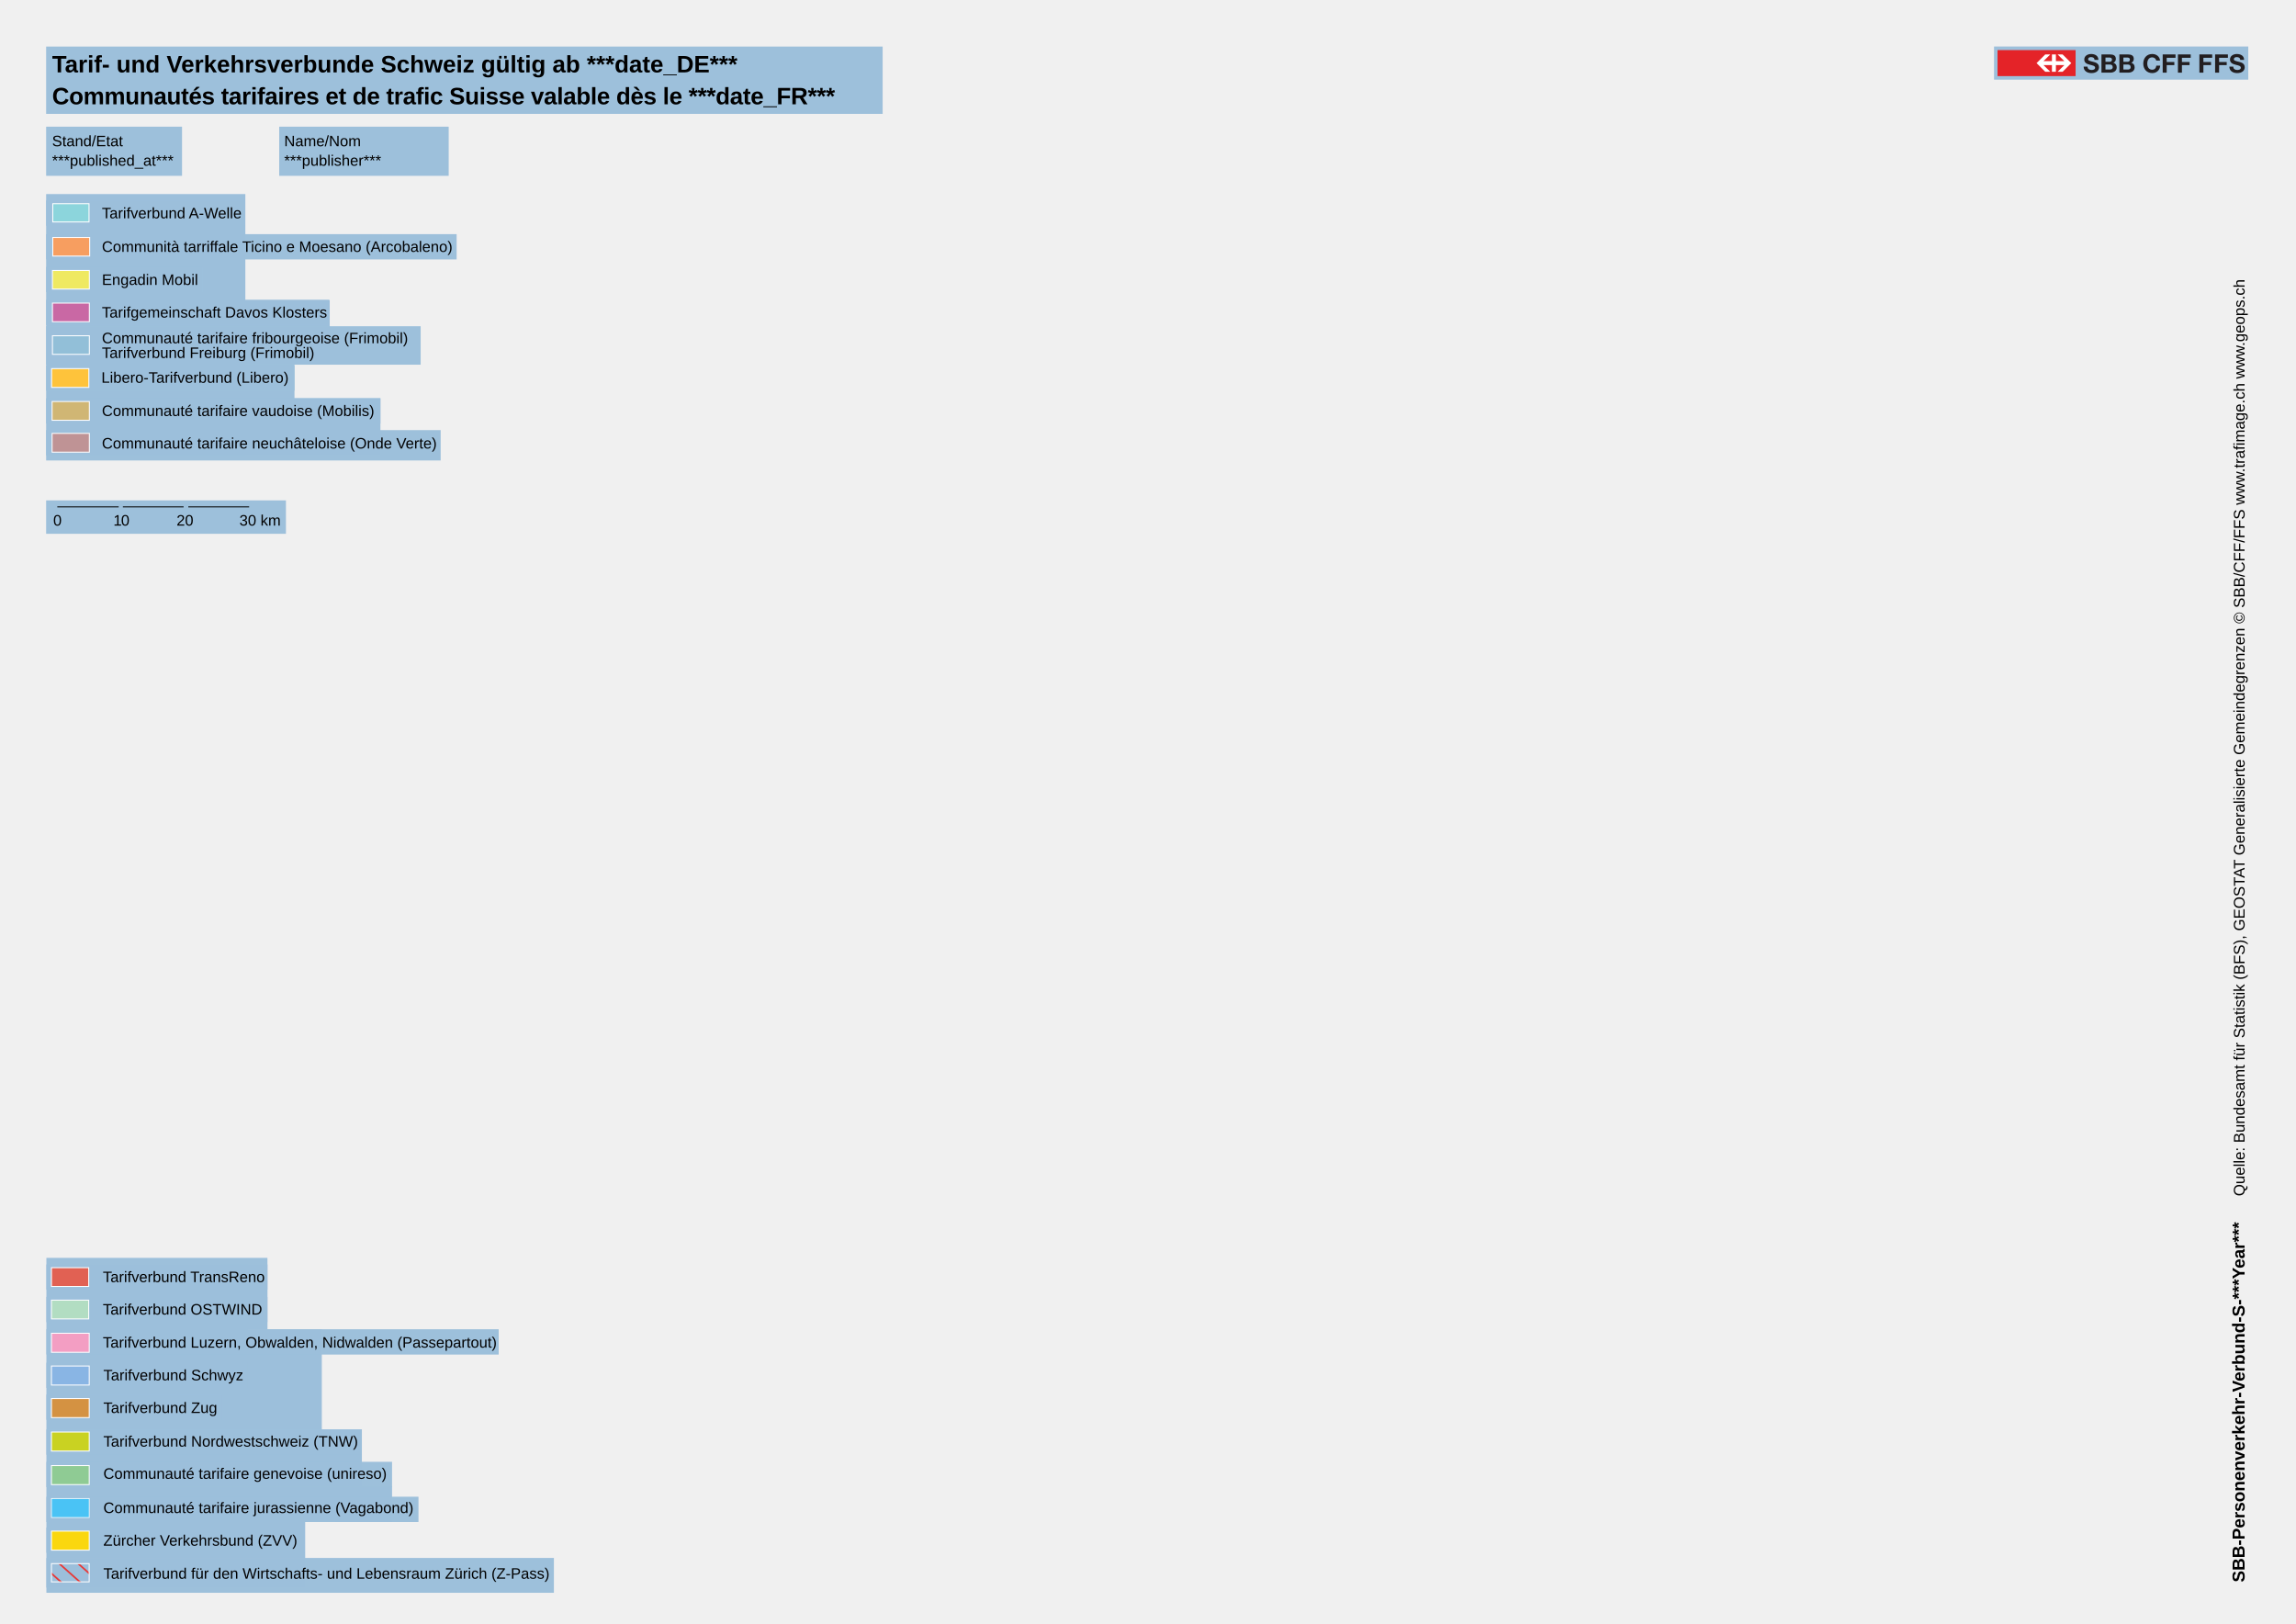
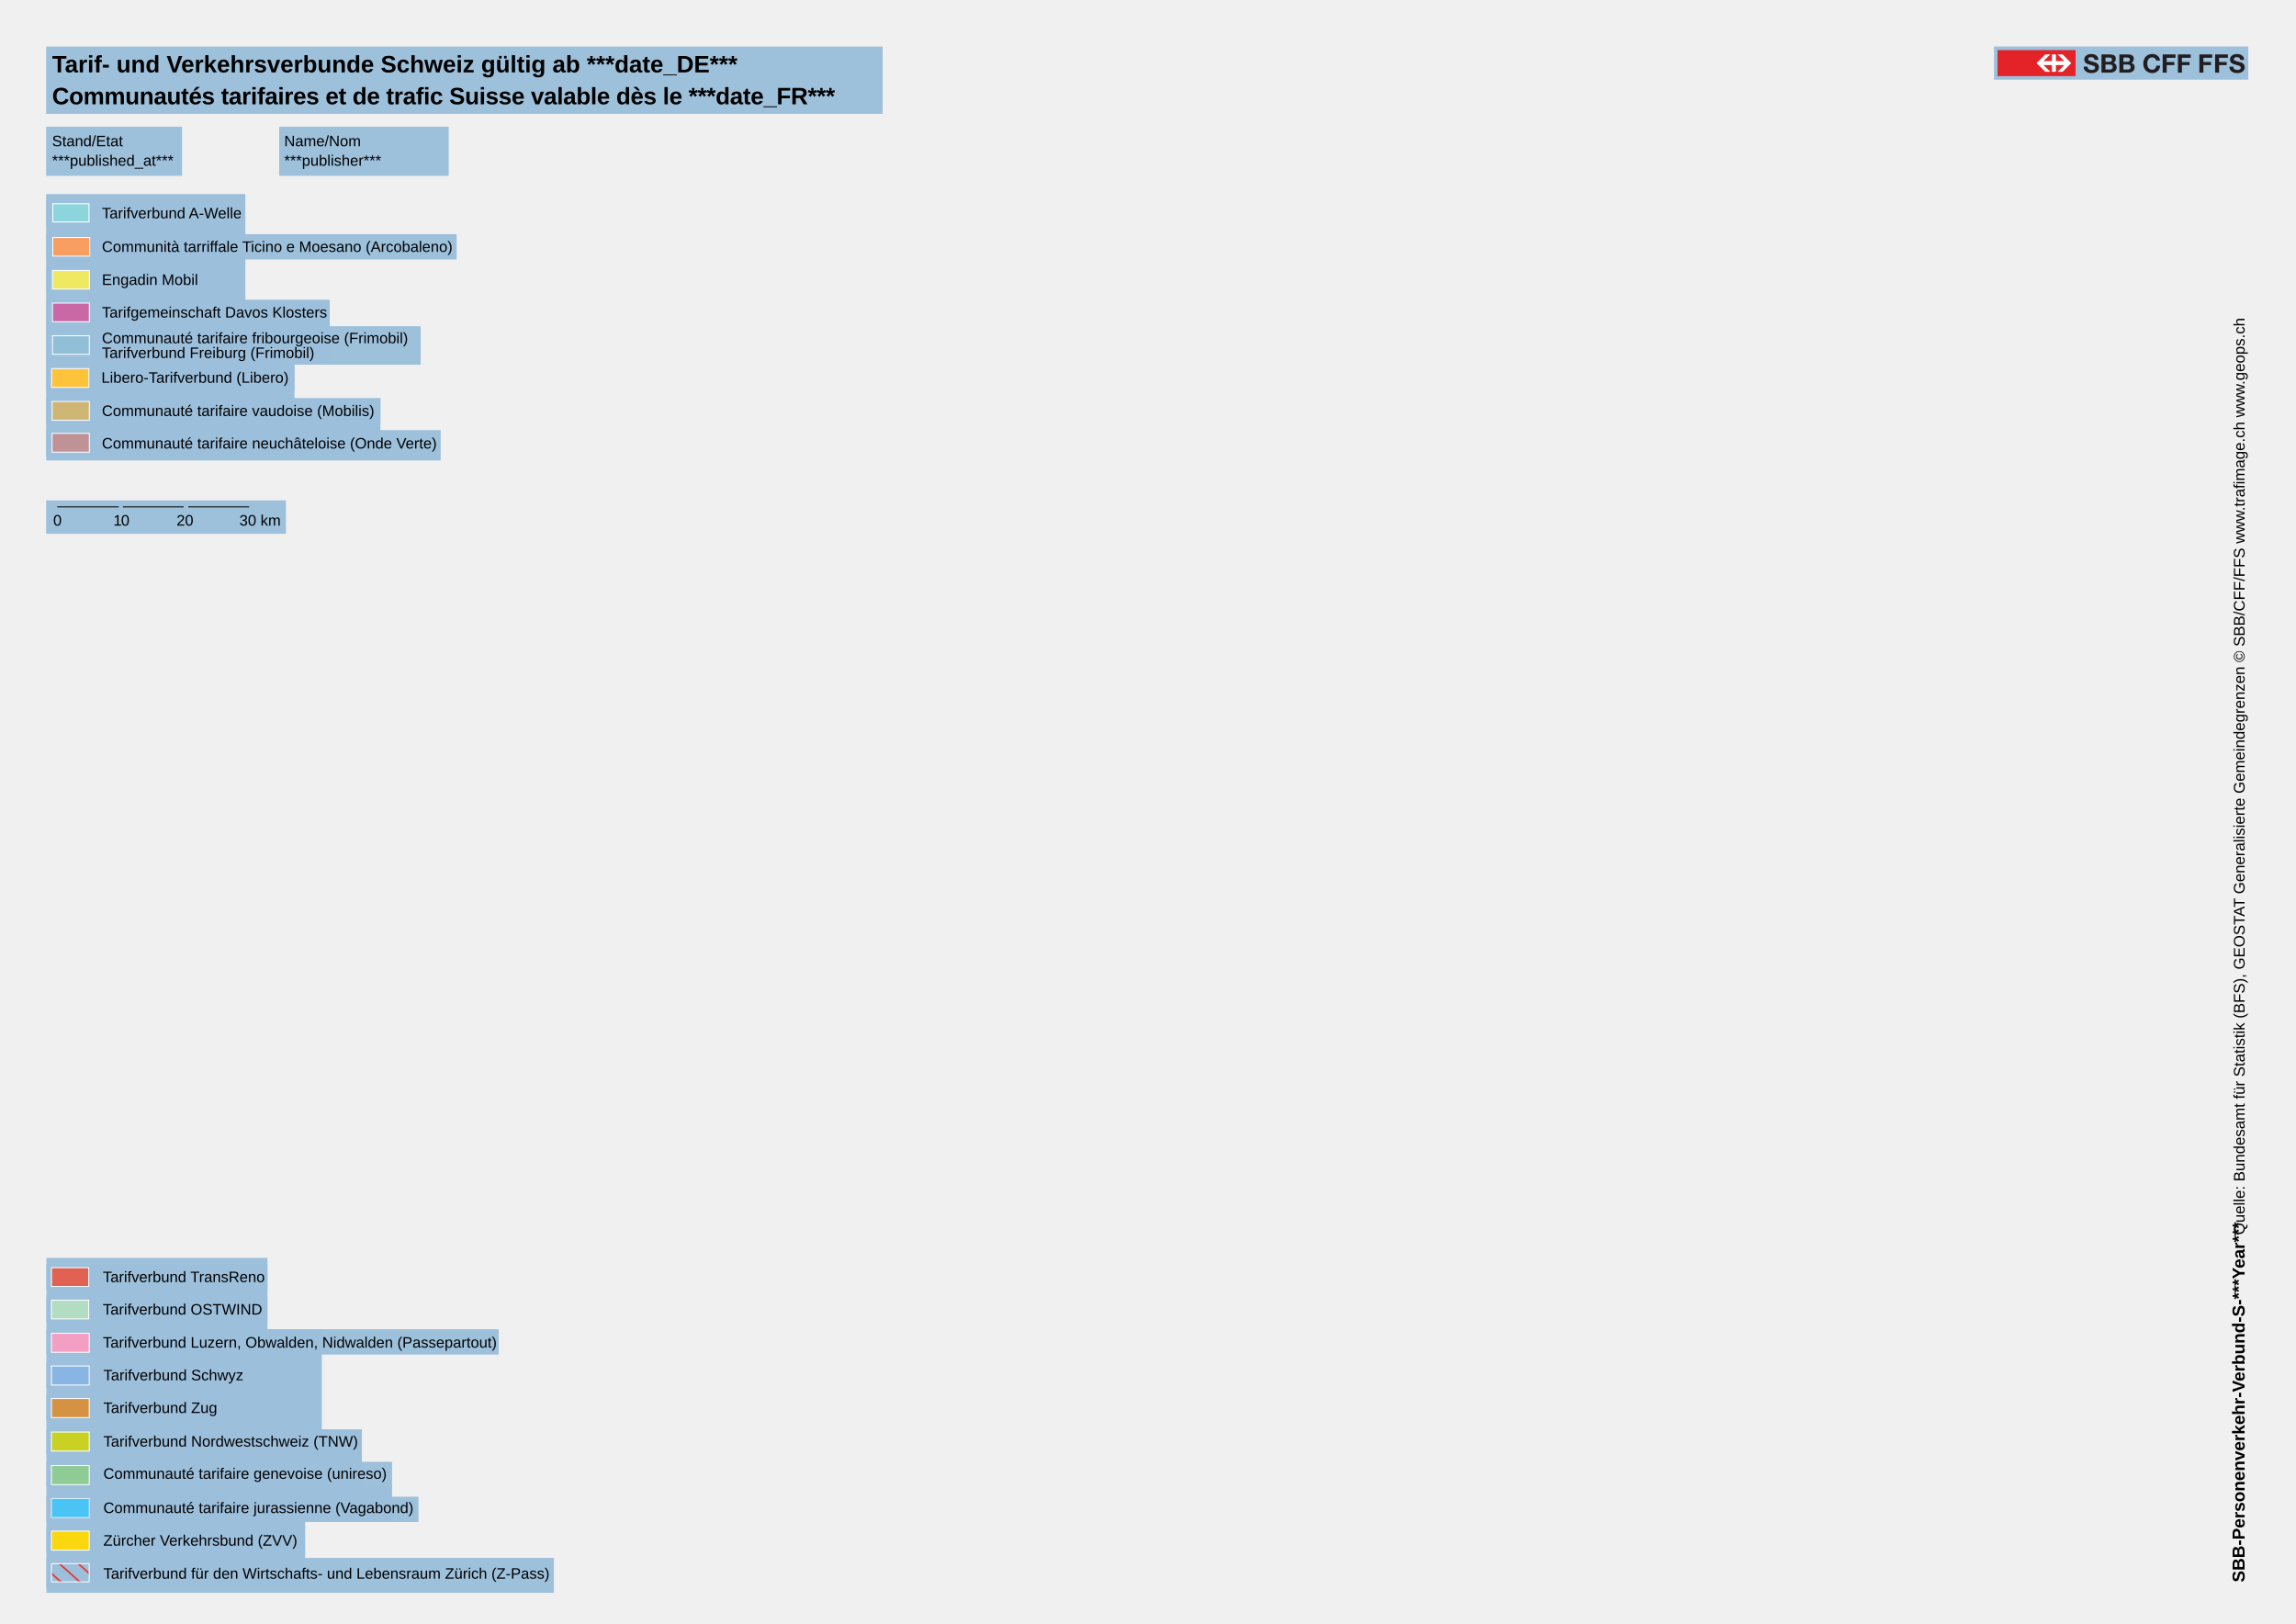
<svg xmlns="http://www.w3.org/2000/svg" xmlns:xlink="http://www.w3.org/1999/xlink" width="629.814mm" height="445.323mm" viewBox="0 0 629.814 445.323" version="1.1" id="svg8">
  <defs id="defs2">
    <clipPath id="clip-path">
      <rect id="rect2286" style="fill: none;" height="51.438" width="488.578" y="99.001" x="3948.481" />
    </clipPath>
    <clipPath id="clip-path-2">
      <rect id="rect2289" style="fill: none;" height="36.066" width="74.539" y="3090.76" x="101.708" />
    </clipPath>
    <filter style="color-interpolation-filters: sRGB;" id="a">
      <feFlood flood-opacity="1" flood-color="#9CBFDB" result="result1" id="feFlood1298" />
      <feImage result="result2" id="feImage1300" />
      <feBlend mode="multiply" in2="result1" result="result4" id="feBlend1302" />
      <feMerge result="result3" id="feMerge1308">
        <feMergeNode in="result1" id="feMergeNode1304" />
        <feMergeNode in="SourceGraphic" id="feMergeNode1306" />
      </feMerge>
    </filter>
    <filter style="color-interpolation-filters: sRGB;" id="b">
      <feFlood flood-opacity="1" flood-color="#9CBFDB" result="result1" id="feFlood1311" />
      <feImage result="result2" id="feImage1313" />
      <feBlend mode="multiply" in2="result1" result="result4" id="feBlend1315" />
      <feMerge result="result3" id="feMerge1321">
        <feMergeNode in="result1" id="feMergeNode1317" />
        <feMergeNode in="SourceGraphic" id="feMergeNode1319" />
      </feMerge>
    </filter>
    <filter style="color-interpolation-filters: sRGB;" id="c">
      <feFlood flood-opacity="1" flood-color="#9CBFDB" result="result1" id="feFlood1324" />
      <feImage result="result2" id="feImage1326" />
      <feBlend mode="multiply" in2="result1" result="result4" id="feBlend1328" />
      <feMerge result="result3" id="feMerge1334">
        <feMergeNode in="result1" id="feMergeNode1330" />
        <feMergeNode in="SourceGraphic" id="feMergeNode1332" />
      </feMerge>
    </filter>
    <clipPath id="clip-path-77">
      <path class="cls-1" d="m 3910.071,19.321 h 708.661 v 74.608 h -708.661 z" id="path1545" />
    </clipPath>
    <clipPath id="clip-path-2-6">
      <path class="cls-1" d="m 12.701,3161.651 h 57.046 v 28.745 H 12.701 Z" id="path1548" />
    </clipPath>
    <style id="style1551">.cls-1,
  .cls-25 { fill: none; }
  .cls-2 { fill: #9cbfdb; }

  .cls-23,
  .cls-26,
  .cls-3,
  .cls-36,
  .cls-5 { isolation: isolate; }
  .cls-5 { font-size: 42.06px; }
  .cls-23 { font-size: 26.56px; }
  .cls-25 { stroke: #1d1d1b; stroke-miterlimit: 10; }

  .cls-26,
  .cls-36 { font-size: 22px; }

  .cls-33,
  .cls-34 { fill: #221e20; }
  .cls-34 { fill-rule: evenodd; }
  .cls-36 { letter-spacing: -0.14em; }
  .cls-56 { letter-spacing: -0.01em; }
  .cls-71 { fill: #7a92b4; }
</style>
    <filter id="filter2830" style="color-interpolation-filters: sRGB;">
      <feFlood id="feFlood2818" flood-opacity="1" flood-color="rgb(200,55,55)" result="result1" />
      <feImage id="feImage2820" result="result2" xlink:href="" />
      <feMerge id="feMerge2828" result="fbSourceGraphic">
        <feMergeNode id="feMergeNode2824" in="result1" />
        <feMergeNode id="feMergeNode2826" in="SourceGraphic" />
      </feMerge>
      <feBlend id="feBlend2822" mode="multiply" in2="result1" result="result4" />
      <feColorMatrix result="fbSourceGraphicAlpha" in="fbSourceGraphic" values="0 0 0 -1 0 0 0 0 -1 0 0 0 0 -1 0 0 0 0 1 0" id="feColorMatrix1690" />
      <feFlood id="feFlood1692" result="result1" flood-color="rgb(200,55,55)" flood-opacity="1" in="fbSourceGraphic" />
      <feImage id="feImage1694" xlink:href="" result="result2" />
      <feBlend in2="result1" id="feBlend1696" result="result4" mode="multiply" />
      <feMerge id="feMerge1698" result="result3">
        <feMergeNode id="feMergeNode1700" in="result1" />
        <feMergeNode id="feMergeNode1702" in="fbSourceGraphic" />
      </feMerge>
    </filter>
    <clipPath id="clip-path-7">
      <path class="cls-1" d="m 3910.071,19.321 h 708.661 v 74.608 h -708.661 z" id="path1545-6" style="fill: none;" />
    </clipPath>
    <clipPath id="clip-path-2-7">
      <path class="cls-1" d="m 12.701,3161.651 h 57.046 v 28.745 H 12.701 Z" id="path1548-3" style="fill: none;" />
    </clipPath>
    <filter id="a-2" style="color-interpolation-filters: sRGB;">
      <feFlood id="feFlood1298-7" result="result1" flood-color="#9CBFDB" flood-opacity="1" />
      <feImage id="feImage1300-6" result="result2" />
      <feBlend id="feBlend1302-1" result="result4" in2="result1" mode="multiply" />
      <feMerge id="feMerge1308-3" result="result3">
        <feMergeNode id="feMergeNode1304-2" in="result1" />
        <feMergeNode id="feMergeNode1306-1" in="SourceGraphic" />
      </feMerge>
    </filter>
    <filter id="b-5" style="color-interpolation-filters: sRGB;">
      <feFlood id="feFlood1311-9" result="result1" flood-color="#9CBFDB" flood-opacity="1" />
      <feImage id="feImage1313-9" result="result2" />
      <feBlend id="feBlend1315-1" result="result4" in2="result1" mode="multiply" />
      <feMerge id="feMerge1321-4" result="result3">
        <feMergeNode id="feMergeNode1317-9" in="result1" />
        <feMergeNode id="feMergeNode1319-1" in="SourceGraphic" />
      </feMerge>
    </filter>
    <filter id="c-0" style="color-interpolation-filters: sRGB;">
      <feFlood id="feFlood1324-7" result="result1" flood-color="#9CBFDB" flood-opacity="1" />
      <feImage id="feImage1326-5" result="result2" />
      <feBlend id="feBlend1328-8" result="result4" in2="result1" mode="multiply" />
      <feMerge id="feMerge1334-7" result="result3">
        <feMergeNode id="feMergeNode1330-0" in="result1" />
        <feMergeNode id="feMergeNode1332-4" in="SourceGraphic" />
      </feMerge>
    </filter>
    <clipPath id="clip-path-8">
      <path id="path1545-0" d="m 3910.071,19.321 h 708.661 v 74.608 h -708.661 z" class="cls-1" style="fill: none;" />
    </clipPath>
    <clipPath id="clip-path-2-4">
      <path id="path1548-2" d="m 12.701,3161.651 h 57.046 v 28.745 H 12.701 Z" class="cls-1" style="fill: none;" />
    </clipPath>
    <style id="style1551-9">.cls-1,
  .cls-25 { fill: none; }
  .cls-2 { fill: #9cbfdb; }

  .cls-23,
  .cls-26,
  .cls-3,
  .cls-36,
  .cls-5 { isolation: isolate; }
  .cls-5 { font-size: 42.06px; }
  .cls-23 { font-size: 26.56px; }
  .cls-25 { stroke: #1d1d1b; stroke-miterlimit: 10; }

  .cls-26,
  .cls-36 { font-size: 22px; }

  .cls-33,
  .cls-34 { fill: #221e20; }
  .cls-34 { fill-rule: evenodd; }
  .cls-36 { letter-spacing: -0.14em; }
  .cls-56 { letter-spacing: -0.01em; }
  .cls-71 { fill: #7a92b4; }
</style>
    <filter style="color-interpolation-filters: sRGB;" id="filter2830-6">
      <feFlood result="result1" flood-color="rgb(200,55,55)" flood-opacity="1" id="feFlood2818-1" />
      <feImage xlink:href="" result="result2" id="feImage2820-0" />
      <feMerge result="fbSourceGraphic" id="feMerge2828-4">
        <feMergeNode in="result1" id="feMergeNode2824-2" />
        <feMergeNode in="SourceGraphic" id="feMergeNode2826-2" />
      </feMerge>
      <feBlend result="result4" in2="result1" mode="multiply" id="feBlend2822-2" />
      <feColorMatrix id="feColorMatrix1690-0" values="0 0 0 -1 0 0 0 0 -1 0 0 0 0 -1 0 0 0 0 1 0" in="fbSourceGraphic" result="fbSourceGraphicAlpha" />
      <feFlood in="fbSourceGraphic" flood-opacity="1" flood-color="rgb(200,55,55)" result="result1" id="feFlood1692-5" />
      <feImage result="result2" xlink:href="" id="feImage1694-5" />
      <feBlend mode="multiply" result="result4" id="feBlend1696-2" in2="result1" />
      <feMerge result="result3" id="feMerge1698-9">
        <feMergeNode in="result1" id="feMergeNode1700-0" />
        <feMergeNode in="fbSourceGraphic" id="feMergeNode1702-2" />
      </feMerge>
    </filter>
    <clipPath id="clip-path-8-0">
      <path id="path1545-0-4" d="m 3910.071,19.321 h 708.661 v 74.608 h -708.661 z" class="cls-1" style="fill: none;" />
    </clipPath>
    <clipPath id="clip-path-2-4-0">
      <path id="path1548-2-9" d="m 12.701,3161.651 h 57.046 v 28.745 H 12.701 Z" class="cls-1" style="fill: none;" />
    </clipPath>
    <clipPath id="clip-path-8-0-0">
      <path id="path1545-0-4-9" d="m 3910.071,19.321 h 708.661 v 74.608 h -708.661 z" class="cls-1" style="fill: none;" />
    </clipPath>
    <clipPath id="clip-path-2-4-0-1">
      <path id="path1548-2-9-7" d="m 12.701,3161.651 h 57.046 v 28.745 H 12.701 Z" class="cls-1" style="fill: none;" />
    </clipPath>
  </defs>
  <rect y="364.612" x="60.824" height="34.131" width="27.454" id="rect2498" style="opacity: 1; fill: #9cbfdb; fill-opacity: 1; stroke: none; stroke-width: 0.4; stroke-miterlimit: 4; stroke-dasharray: none; stroke-dashoffset: 0; stroke-opacity: 1;" />
  <rect y="346.785" x="60.824" height="17.828" width="12.547" id="rect2210" style="opacity: 1; fill: #9cbfdb; fill-opacity: 1; stroke: none; stroke-width: 0.4; stroke-miterlimit: 4; stroke-dasharray: none; stroke-dashoffset: 0; stroke-opacity: 1;" />
  <rect y="346.785" x="12.728" height="88.654" width="48.473" id="rect2206" style="opacity: 1; fill: #9cbfdb; fill-opacity: 1; stroke: none; stroke-width: 0.4; stroke-miterlimit: 4; stroke-dasharray: none; stroke-dashoffset: 0; stroke-opacity: 1;" />
  <rect y="109.225" x="69.576" height="15.517" width="34.774" id="rect2204" style="opacity: 1; fill: #9cbfdb; fill-opacity: 1; stroke: none; stroke-width: 0.4; stroke-miterlimit: 4; stroke-dasharray: none; stroke-dashoffset: 0; stroke-opacity: 1;" />
  <rect style="opacity: 1; fill: #9cbfdb; fill-opacity: 1; stroke: none; stroke-width: 0.4; stroke-miterlimit: 4; stroke-dasharray: none; stroke-dashoffset: 0; stroke-opacity: 1;" id="rect2202" width="34.774" height="24.871" x="46.001" y="99.921" />
  <rect style="opacity: 1; fill: #9cbfdb; fill-opacity: 1; stroke: none; stroke-width: 0.4; stroke-miterlimit: 4; stroke-dasharray: none; stroke-dashoffset: 0; stroke-opacity: 1;" id="rect2197" width="54.64" height="71.682" x="12.659" y="53.224" />
  <rect style="opacity: 1; fill: #9cbfdb; fill-opacity: 1; stroke: none; stroke-width: 0.4; stroke-miterlimit: 4; stroke-dasharray: none; stroke-dashoffset: 0; stroke-opacity: 1;" id="rect2208" width="7.232" height="34.131" x="60.824" y="346.785" />
  <rect y="392.043" x="60.588" height="43.396" width="23.131" id="rect2212" style="opacity: 1; fill: #9cbfdb; fill-opacity: 1; stroke: none; stroke-width: 0.4; stroke-miterlimit: 4; stroke-dasharray: none; stroke-dashoffset: 0; stroke-opacity: 1;" />
  <rect style="opacity: 1; fill: #9cbfdb; fill-opacity: 1; stroke: none; stroke-width: 0.4; stroke-miterlimit: 4; stroke-dasharray: none; stroke-dashoffset: 0; stroke-opacity: 1;" id="rect2214" width="15.669" height="25.222" x="83.601" y="392.043" />
  <rect y="407.651" x="92.042" height="9.758" width="15.502" id="rect2216" style="opacity: 1; fill: #9cbfdb; fill-opacity: 1; stroke: none; stroke-width: 0.4; stroke-miterlimit: 4; stroke-dasharray: none; stroke-dashoffset: 0; stroke-opacity: 1;" />
  <rect y="82.364" x="55.676" height="17.595" width="34.774" id="rect2200" style="opacity: 1; fill: #9cbfdb; fill-opacity: 1; stroke: none; stroke-width: 0.4; stroke-miterlimit: 4; stroke-dasharray: none; stroke-dashoffset: 0; stroke-opacity: 1;" />
  <g id="layer1" transform="translate(881.6186,210.4782)" style="display: inline;">
    <g id="layer1-9" transform="matrix(0.5294749,0,0,0.5294749,-881.6885,-210.6933)" style="stroke-width: 1.889;">
      <g transform="matrix(0.2620959,0,0,0.2620959,0.1320206,0.406147)" id="g3541" style="stroke-width: 1.889;">
        <rect style="opacity: 0.99; fill: #9cbfdb; stroke-width: 1.889;" height="65.497" width="502.6" y="91.885" x="3941.537" data-name="Rechteck 52" id="Rechteck_52" />
        <rect style="opacity: 0.99; fill: #9cbfdb; stroke-width: 1.913;" height="50" width="436.905" y="2563.064" x="91.721" data-name="Rechteck 43" id="Rechteck_43" />
        <rect style="opacity: 0.99; fill: #9cbfdb; stroke-width: 1.972;" height="133.063" width="1653.487" y="92.001" x="91.221" data-name="Rechteck 34" id="Rechteck_34" />
        <rect style="opacity: 0.99; fill: #9cbfdb; stroke-width: 2.706;" height="97.095" width="268.581" y="250.395" x="91.221" data-name="Rechteck 33" id="Rechteck_33" />
        <rect transform="scale(1,-1)" style="opacity: 0.99; fill: #9cbfdb; stroke-width: 2.182;" height="97.095" width="335" y="-347.49" x="551.893" data-name="Rechteck 32" id="Rechteck_32" />
        <rect style="opacity: 0.99; fill: #9cbfdb; stroke-width: 1.889;" height="50" width="393.167" y="396.073" x="91.221" data-name="Rechteck 31" id="Rechteck_31" />
        <g data-name="Tarif- und Verkehrsverbunde Schweiz gültig ab" id="Tarif-_und_Verkehrsverbunde_Schweiz_gültig_ab" style="stroke-width: 1.889;">
          <text id="text2308" style="font-weight: 700; font-size: 47px; font-family: Arial-BoldMT, Arial; isolation: isolate; stroke-width: 1.889;" transform="translate(103.0116,143.0641)">Tarif- und Verkehrsverbunde Schweiz gültig ab ***date_DE***</text>
        </g>
        <g transform="translate(4.037963)" data-name=" 13.12.2020" id="_13.12.2020" style="stroke-width: 1.889;">
          <text id="text2311" style="font-weight: 700; font-size: 47px; font-family: Arial-BoldMT, Arial; isolation: isolate; stroke-width: 1.889;" transform="translate(1159.998,145.0641)" />
        </g>
        <g transform="translate(38.36064)" data-name=" 13.12.2020-2" id="_13.12.2020-2" style="stroke-width: 1.889;">
          <text id="text2314" style="font-weight: 700; font-size: 47px; font-family: Arial-BoldMT, Arial; isolation: isolate; stroke-width: 1.889;" transform="translate(1360.427,206.1282)" />
        </g>
        <g data-name="Communautés tarifaires et de trafic Suisse valable dès le" id="Communautés_tarifaires_et_de_trafic_Suisse_valable_dès_le" style="stroke-width: 1.889;">
          <text id="text2317" style="font-weight: 700; font-size: 47px; font-family: Arial-BoldMT, Arial; letter-spacing: -0.01em; isolation: isolate; stroke-width: 1.889;" transform="translate(103.0116,206.1282)">Communautés tarifaires et de trafic Suisse valable dès le ***date_FR***</text>
        </g>
        <g transform="translate(0,2.018982)" style="opacity: 1; stroke-width: 1.889;" data-name="Name Nom" id="Name_Nom">
          <text id="text2320" style="font-size: 30px; font-family: ArialMT, Arial; isolation: isolate; stroke-width: 1.889;" transform="translate(561.7311,287.0293)">Name/Nom</text>
        </g>
        <g transform="translate(0,6.056945)" data-name="tobias.hauser sbb.ch" id="tobias.hauser_sbb.ch" style="stroke-width: 1.889;">
          <g id="g2325" style="opacity: 1; isolation: isolate; stroke-width: 1.889;">
            <text id="text2323" style="font-size: 30px; font-family: ArialMT, Arial; isolation: isolate; stroke-width: 1.889;" transform="translate(561.7311,321.4563)">***publisher***</text>
          </g>
        </g>
        <g style="opacity: 0.99; stroke-width: 1.889;" data-name="Gruppe 15" id="Gruppe_15">
          <rect style="fill: #9cbfdb; stroke-width: 1.889;" height="66.001" width="473.98" y="988.963" x="91.221" data-name="Rechteck 42" id="Rechteck_42" />
          <line style="fill: none; stroke: #000; stroke-width: 1.889; stroke-miterlimit: 10;" y2="1001.755" x2="234.61" y1="1001.755" x1="113.277" data-name="Linie 1" id="Linie_1" />
          <line style="fill: none; stroke: #000; stroke-width: 1.889; stroke-miterlimit: 10;" y2="1001.755" x2="362.907" y1="1001.755" x1="242.907" data-name="Linie 2" id="Linie_2" />
          <line style="fill: none; stroke: #000; stroke-width: 1.889; stroke-miterlimit: 10;" y2="1001.755" x2="492.468" y1="1001.755" x1="372.24" data-name="Linie 3" id="Linie_3" />
          <g data-name=" 0" id="_0" style="stroke-width: 1.889;">
            <text id="text2332" style="font-size: 30px; font-family: ArialMT, Arial; isolation: isolate; stroke-width: 1.889;" transform="translate(105.2215,1038.732)">0</text>
          </g>
          <g data-name=" 10" id="_10" style="stroke-width: 1.889;">
            <text id="text2335" style="font-size: 30px; font-family: ArialMT, Arial; letter-spacing: -0.05em; isolation: isolate; stroke-width: 1.889;" transform="translate(224.1004,1038.731)">10</text>
          </g>
          <g data-name=" 20" id="_20" style="stroke-width: 1.889;">
            <text id="text2340" style="font-size: 30px; font-family: ArialMT, Arial; isolation: isolate; stroke-width: 1.889;" transform="translate(348.9564,1038.731)">20</text>
          </g>
          <g data-name=" 30 km" id="_30_km" style="stroke-width: 1.889;">
            <text id="text2343" style="font-size: 30px; font-family: ArialMT, Arial; isolation: isolate; stroke-width: 1.889;" transform="translate(473.2415,1038.731)">30 km</text>
          </g>
        </g>
        <g transform="translate(0,2.018982)" style="opacity: 1; stroke-width: 1.889;" data-name="Stand Etat" id="Stand_Etat">
          <text id="text2347" style="font-size: 30px; font-family: ArialMT, Arial; isolation: isolate; stroke-width: 1.889;" transform="translate(102.9225,287.0293)">Stand/Etat</text>
        </g>
        <g transform="translate(0,6.056945)" style="opacity: 1; stroke-width: 1.889;" data-name=" 12.2020" id="_12.2020">
          <text id="text2350" style="font-size: 30px; font-family: ArialMT, Arial; isolation: isolate; stroke-width: 1.889;" transform="translate(102.9224,321.4574)">***published_at***</text>
        </g>
        <g id="layer1-4" style="stroke-width: 1.889;">
          <g id="q10" style="stroke-width: 1.889;">
            <g id="g2871" style="stroke-width: 1.889;">
              <g id="q11" style="stroke-width: 1.889;">
                <g id="g2366" clip-path="url(#clip-path)" style="stroke-width: 1.889;">
                  <g data-name="Gruppe 16" id="Gruppe_16" style="stroke-width: 1.889;">
                    <g id="g2877" style="stroke-width: 1.889;">
                      <path style="fill: #e42328; stroke-width: 1.889;" d="m 3948.481,150.438 h 154.312 v -51.438 h -154.312 z" id="path2879" />
                      <path style="fill: #fff; stroke-width: 1.889;" d="m 4039.314,120.783 h 16.684 v -13.209 h 7.859 v 13.209 h 16.684 l -13.423,-13.209 h 9.961 l 17.146,17.146 -17.146,17.146 h -9.968 l 13.424,-13.209 h -16.677 v 13.209 h -7.859 v -13.208 h -16.684 l 13.422,13.209 h -9.954 l -17.146,-17.146 17.146,-17.146 h 9.956" id="path2881" />
                      <path style="fill: #221e20; stroke-width: 1.889;" d="m 4118.717,131.624 c -0.1,8.877 7.362,12.81 15.327,12.81 9.784,0 14.978,-4.94 14.978,-11.548 0,-8.164 -8.067,-9.829 -10.691,-10.479 -9.026,-2.323 -10.737,-2.676 -10.737,-5.447 0,-3.025 2.921,-4.082 5.447,-4.082 3.783,0 6.859,1.107 7.108,5.447 h 7.666 c 0,-8.319 -6.908,-11.594 -14.42,-11.594 -6.505,0 -13.463,3.529 -13.463,10.893 0,6.756 5.394,8.825 10.742,10.233 5.294,1.411 10.686,2.068 10.686,5.946 0,3.683 -4.237,4.49 -7.008,4.49 -4.237,0 -7.965,-1.869 -7.965,-6.659" id="path2883" />
                      <path style="fill: #221e20; fill-rule: evenodd; stroke-width: 1.889;" d="m 4161.82,113.729 h 7.412 c 2.821,0 5.447,0.703 5.447,4.132 0,3.025 -2.068,4.286 -4.84,4.286 h -8.018 z m -7.915,29.846 h 17.443 c 6.505,0 12.71,-3.125 12.71,-10.437 0,-4.486 -2.223,-7.865 -6.609,-9.126 a 7.894,7.894 0 0 0 4.895,-7.515 c 0,-6.704 -4.64,-8.922 -11.499,-8.922 h -16.94 z m 7.915,-16.034 h 8.618 c 3.378,0 5.697,1.465 5.697,5.144 0,3.728 -2.721,4.74 -5.846,4.74 h -8.469" id="path2885" />
                      <path style="fill: #221e20; fill-rule: evenodd; stroke-width: 1.889;" d="m 4197.25,113.729 h 7.411 c 2.821,0 5.447,0.703 5.447,4.132 0,3.025 -2.068,4.286 -4.84,4.286 h -8.018 z m -7.915,29.846 h 17.443 c 6.505,0 12.705,-3.125 12.705,-10.437 0,-4.486 -2.218,-7.865 -6.604,-9.126 a 7.896,7.896 0 0 0 4.889,-7.515 c 0,-6.704 -4.636,-8.922 -11.494,-8.922 h -16.939 z m 7.92,-16.034 h 8.618 c 3.378,0 5.698,1.465 5.698,5.144 0,3.728 -2.721,4.74 -5.846,4.74 h -8.469" id="path2887" />
                      <path style="fill: #221e20; stroke-width: 1.889;" d="m 4269.766,119.676 c -0.957,-8.319 -7.611,-12.955 -15.527,-12.955 -11.145,0 -17.695,8.319 -17.695,19.006 0,10.387 6.55,18.706 17.695,18.706 8.825,0 15.023,-5.747 15.83,-14.724 h -7.667 c -0.603,4.74 -3.325,8.066 -8.164,8.066 -7.108,0 -9.784,-6.051 -9.784,-12.052 0,-6.3 2.676,-12.351 9.784,-12.351 3.93,0 7.362,2.722 7.865,6.3" id="path2889" />
                      <path style="fill: #221e20; stroke-width: 1.889;" d="m 4274.943,143.576 h 7.915 v -14.874 h 15.078 v -6.15 h -15.078 v -8.319 h 17.395 v -6.654 h -25.311" id="path2891" />
                      <path style="fill: #221e20; stroke-width: 1.889;" d="m 4305.065,143.576 h 7.893 v -14.874 h 15.059 v -6.15 h -15.064 v -8.319 h 17.374 v -6.654 h -25.262" id="path2893" />
                      <path style="fill: #221e20; stroke-width: 1.889;" d="m 4347.472,143.576 h 7.935 v -14.874 h 15.059 v -6.15 h -15.059 v -8.319 h 17.374 v -6.654 h -25.309" id="path2895" />
                      <path style="fill: #221e20; stroke-width: 1.889;" d="m 4378.545,143.576 h 7.893 v -14.874 h 15.059 v -6.15 h -15.059 v -8.319 h 17.418 v -6.654 h -25.311" id="path2897" />
                      <path style="fill: #221e20; stroke-width: 1.889;" d="m 4406.757,131.624 c -0.09,8.877 7.348,12.81 15.332,12.81 9.798,0 14.968,-4.94 14.968,-11.548 0,-8.164 -8.074,-9.829 -10.659,-10.479 -9.026,-2.323 -10.75,-2.676 -10.75,-5.447 0,-3.025 2.902,-4.082 5.447,-4.082 3.764,0 6.85,1.107 7.121,5.447 h 7.62 c 0,-8.319 -6.894,-11.594 -14.379,-11.594 -6.532,0 -13.472,3.529 -13.472,10.893 0,6.756 5.398,8.825 10.75,10.233 5.262,1.411 10.659,2.068 10.659,5.946 0,3.683 -4.219,4.49 -6.985,4.49 -4.264,0 -7.983,-1.869 -7.983,-6.659" id="path2899" />
                    </g>
                  </g>
                </g>
              </g>
            </g>
          </g>
        </g>
        <g data-name="Gruppe 17" id="Gruppe_17" style="stroke-width: 1.889;">
          <rect style="fill: #b2ddc2; stroke: #fff; stroke-width: 1.889; stroke-miterlimit: 10;" height="37.086" width="73.599" y="2569.521" x="101.721" data-name="Rechteck 7" id="Rechteck_7" />
          <g data-name="Tarifverbund OSTWIND" id="Tarifverbund_OSTWIND" style="stroke-width: 1.889;">
            <text id="text2377" style="font-size: 30px; font-family: ArialMT, Arial; isolation: isolate; stroke-width: 1.889;" transform="translate(203.2715,2598.043)">Tarifverbund OSTWIND</text>
          </g>
        </g>
        <g style="opacity: 0.99; stroke-width: 1.889;" data-name="Gruppe 18" id="Gruppe_18">
          <rect style="fill: #9cbfdb; stroke-width: 2.206;" height="50" width="894.018" y="2627.064" x="91.721" data-name="Rechteck 44" id="Rechteck_44" />
          <rect style="fill: #f49ec3; stroke: #fff; stroke-width: 1.889; stroke-miterlimit: 10;" height="37.609" width="74.636" y="2634.963" x="101.721" data-name="Rechteck 8" id="Rechteck_8" />
          <g data-name="Tarifverbund Luzern Obwalden Nidwalden Passepartout " id="Tarifverbund_Luzern_Obwalden_Nidwalden_Passepartout_" style="stroke-width: 1.889;">
            <text id="text2387" style="font-size: 30px; font-family: ArialMT, Arial; isolation: isolate; stroke-width: 1.889;" transform="translate(203.2715,2663.372)">Tarifverbund Luzern, Obwalden, Nidwalden (Passepartout)</text>
          </g>
        </g>
        <g style="opacity: 0.99; stroke-width: 1.889;" data-name="Gruppe 19" id="Gruppe_19">
          <rect style="fill: #9cbfdb; stroke-width: 1.889;" height="50" width="398.311" y="2693.064" x="91.721" data-name="Rechteck 45" id="Rechteck_45" />
          <rect style="fill: #89b5e4; stroke: #fff; stroke-width: 1.889; stroke-miterlimit: 10;" height="37.609" width="74.636" y="2699.691" x="101.721" data-name="Rechteck 9" id="Rechteck_9" />
          <g data-name="Tarifverbund Schwyz" id="Tarifverbund_Schwyz" style="stroke-width: 1.889;">
            <text id="text2397" style="font-size: 30px; font-family: ArialMT, Arial; isolation: isolate; stroke-width: 1.889;" transform="translate(204.2715,2728.039)">Tarifverbund Schwyz</text>
          </g>
        </g>
        <g style="opacity: 0.99; stroke-width: 1.889;" data-name="Gruppe 20" id="Gruppe_20">
          <rect style="fill: #9cbfdb; stroke-width: 1.889;" height="50" width="347.104" y="2756.064" x="91.721" data-name="Rechteck 46" id="Rechteck_46" />
          <rect style="fill: #d59241; stroke: #fff; stroke-width: 1.889; stroke-miterlimit: 10;" height="37.609" width="74.636" y="2764.03" x="101.721" data-name="Rechteck 10" id="Rechteck_10" />
          <g data-name="Tarifverbund Zug" id="Tarifverbund_Zug" style="stroke-width: 1.889;">
            <text id="text2407" style="font-size: 30px; font-family: ArialMT, Arial; isolation: isolate; stroke-width: 1.889;" transform="translate(204.2715,2792.483)">Tarifverbund Zug</text>
          </g>
        </g>
        <g style="opacity: 0.99; stroke-width: 1.889;" data-name="Gruppe 21" id="Gruppe_21">
          <rect style="fill: #9cbfdb; stroke-width: 1.889;" height="50" width="623.416" y="2825.064" x="91.721" data-name="Rechteck 47" id="Rechteck_47" />
          <rect style="fill: #cad320; stroke: #fff; stroke-width: 1.889; stroke-miterlimit: 10;" height="37.609" width="74.636" y="2830.183" x="101.721" data-name="Rechteck 11" id="Rechteck_11" />
          <g data-name="Tarifverbund Nordwestschweiz TNW " id="Tarifverbund_Nordwestschweiz_TNW_" style="stroke-width: 1.889;">
            <text id="text2417" style="font-size: 30px; font-family: ArialMT, Arial; isolation: isolate; stroke-width: 1.889;" transform="translate(204.2715,2858.928)">Tarifverbund Nordwestschweiz (TNW)</text>
          </g>
        </g>
        <g style="opacity: 0.99; stroke-width: 1.889;" data-name="Gruppe 22" id="Gruppe_22">
          <rect style="fill: #9cbfdb; stroke-width: 1.889;" height="50" width="683.241" y="2889.064" x="91.721" data-name="Rechteck 48" id="Rechteck_48" />
          <rect style="fill: #8fcc93; stroke: #fff; stroke-width: 1.889; stroke-miterlimit: 10;" height="37.609" width="74.636" y="2896.486" x="101.721" data-name="Rechteck 12" id="Rechteck_12" />
          <g data-name="Communauté tarifaire genevoise unireso " id="Communauté_tarifaire_genevoise_unireso_" style="stroke-width: 1.889;">
            <g id="g2425" style="isolation: isolate; stroke-width: 1.889;">
              <text id="text2423" style="font-size: 30px; font-family: ArialMT, Arial; isolation: isolate; stroke-width: 1.889;" transform="translate(204.2715,2922.594)">Communauté tarifaire genevoise (unireso)</text>
            </g>
          </g>
        </g>
        <g style="opacity: 0.99; stroke-width: 1.889;" data-name="Gruppe 23" id="Gruppe_23">
          <rect style="fill: #9cbfdb; stroke-width: 1.889;" height="50" width="735.461" y="2958.064" x="91.721" data-name="Rechteck 49" id="Rechteck_49" />
          <rect style="fill: #4ac4f5; stroke: #fff; stroke-width: 1.416px; stroke-miterlimit: 10;" height="37.609" width="74.636" y="2961.516" x="101.721" data-name="Rechteck 13" id="Rechteck_13" />
          <g data-name="Communauté tarifaire jurassienne Vagabond " id="Communauté_tarifaire_jurassienne_Vagabond_" style="stroke-width: 1.889;">
            <g id="g2437" style="isolation: isolate; stroke-width: 1.889;">
              <text id="text2435" style="font-size: 30px; font-family: ArialMT, Arial; isolation: isolate; stroke-width: 1.889;" transform="translate(204.2715,2990.261)">Communauté tarifaire jurassienne (Vagabond)</text>
            </g>
          </g>
        </g>
        <g style="opacity: 0.99; stroke-width: 1.889;" data-name="Gruppe 24" id="Gruppe_24">
          <rect style="fill: #9cbfdb; stroke-width: 1.926;" height="50" width="510.718" y="3019.064" x="91.721" data-name="Rechteck 50" id="Rechteck_50" />
          <rect style="fill: #fbd80c; stroke: #fff; stroke-width: 1.889; stroke-miterlimit: 10;" height="37.609" width="74.636" y="3026.016" x="101.721" data-name="Rechteck 14" id="Rechteck_14" />
          <g data-name="Zürcher Verkehrsbund ZVV " id="Zürcher_Verkehrsbund_ZVV_" style="stroke-width: 1.889;">
            <text id="text2447" style="font-size: 30px; font-family: ArialMT, Arial; isolation: isolate; stroke-width: 1.889;" transform="translate(204.2715,3054.761)">Zürcher Verkehrsbund (ZVV)</text>
          </g>
        </g>
        <g style="opacity: 0.99; stroke-width: 1.889;" data-name="Gruppe 27" id="Gruppe_27">
          <rect style="fill: #9cbfdb; stroke-width: 1.889;" height="68.819" width="1003.153" y="3079.064" x="91.721" data-name="Rechteck 51" id="Rechteck_51" />
          <g id="g2456" clip-path="url(#clip-path-2)" style="stroke-width: 1.889;">
            <g data-name="Gruppe 25" id="Gruppe_25" style="stroke-width: 1.889;">
              <polygon style="fill: #e83835; fill-opacity: 1; stroke-width: 1.889;" points="143.948,3078.534 186.169,3116.144 183.86,3118.534 141.64,3080.923 " data-name="Rechteck 15" id="Rechteck_15" />
              <polygon style="fill: #e83835; fill-opacity: 1; stroke-width: 1.889;" points="116.986,3087.807 162.496,3128.348 160.188,3130.738 114.677,3090.197 " data-name="Rechteck 16" id="Rechteck_16" />
              <polygon style="fill: #e83835; fill-opacity: 1; stroke-width: 1.889;" points="91.634,3098.546 137.144,3139.088 134.836,3141.477 89.325,3100.936 " data-name="Rechteck 17" id="Rechteck_17" />
            </g>
          </g>
          <rect style="fill: none; stroke: #fff; stroke-width: 1.889; stroke-miterlimit: 10;" height="36.066" width="74.539" y="3090.253" x="101.708" data-name="Rechteck 19" id="Rechteck_19" />
        </g>
        <g data-name="Gruppe 28" id="Gruppe_28" style="stroke-width: 1.889;">
          <rect style="fill: #8cd5dc; stroke: #fff; stroke-width: 1.889; stroke-miterlimit: 10;" height="36.078" width="71.599" y="402.588" x="104.345" data-name="Rechteck 20" id="Rechteck_20" />
          <g style="opacity: 1; stroke-width: 1.889;" data-name="Tarifverbund A-Welle" id="Tarifverbund_A-Welle">
            <text id="text2473" style="font-size: 30px; font-family: ArialMT, Arial; isolation: isolate; stroke-width: 1.889;" transform="translate(201.3909,431.4663)">Tarifverbund A-Welle</text>
          </g>
        </g>
        <g style="opacity: 0.99; stroke-width: 1.889;" data-name="Gruppe 29" id="Gruppe_29">
          <rect style="fill: #9cbfdb; stroke-width: 1.889;" height="50" width="811.389" y="462.734" x="91.221" data-name="Rechteck 35" id="Rechteck_35" />
          <rect style="fill: #f89e5f; stroke: #fff; stroke-width: 1.889; stroke-miterlimit: 10;" height="36.75" width="72.932" y="469.359" x="104.345" data-name="Rechteck 21" id="Rechteck_21" />
          <g data-name="Communità tariffale Ticino e Moesano Aecobaleno " id="Communità_tariffale_Ticino_e_Moesano_Aecobaleno_" style="stroke-width: 1.889;">
            <g id="g2491" style="isolation: isolate; stroke-width: 1.889;">
              <text id="text2489" style="font-size: 30px; font-family: ArialMT, Arial; isolation: isolate; stroke-width: 1.889;" transform="translate(201.3909,497.79)">Communità tarriffale Ticino e Moesano (Arcobaleno)</text>
            </g>
            <text id="text2493" style="font-size: 30px; font-family: ArialMT, Arial; isolation: isolate; stroke-width: 1.889;" transform="translate(583.0643,498.79)" />
          </g>
        </g>
        <g style="opacity: 0.99; stroke-width: 1.889;" data-name="Gruppe 30" id="Gruppe_30">
          <rect style="fill: #9cbfdb; stroke-width: 1.889;" height="50" width="309.611" y="527.406" x="91.221" data-name="Rechteck 36" id="Rechteck_36" />
          <rect style="fill: #f0ea60; stroke: #fff; stroke-width: 1.889; stroke-miterlimit: 10;" height="36.75" width="72.932" y="534.531" x="103.678" data-name="Rechteck 22" id="Rechteck_22" />
          <g data-name="Engadin Mobil" id="Engadin_Mobil" style="stroke-width: 1.889;">
            <text id="text2499" style="font-size: 30px; font-family: ArialMT, Arial; isolation: isolate; stroke-width: 1.889;" transform="translate(201.3908,563.1291)">Engadin Mobil</text>
          </g>
        </g>
        <g style="opacity: 0.99; stroke-width: 1.889;" data-name="Gruppe 31" id="Gruppe_31">
          <rect style="fill: #9cbfdb; stroke-width: 1.889;" height="50" width="559.874" y="592.403" x="91.221" data-name="Rechteck 37" id="Rechteck_37" />
          <rect style="fill: #ca68a3; stroke: #fff; stroke-width: 1.889; stroke-miterlimit: 10;" height="36.75" width="72.932" y="599.028" x="103.678" data-name="Rechteck 23" id="Rechteck_23" />
          <g data-name="Tarifgemeinschaft Davos Klosters" id="Tarifgemeinschaft_Davos_Klosters" style="stroke-width: 1.889;">
            <text id="text2509" style="font-size: 30px; font-family: ArialMT, Arial; isolation: isolate; stroke-width: 1.889;" transform="translate(201.3908,627.5704)">Tarifgemeinschaft Davos Klosters</text>
          </g>
        </g>
        <g style="opacity: 0.99; stroke-width: 1.889;" data-name="Gruppe 32" id="Gruppe_32">
          <rect style="fill: #9cbfdb; stroke-width: 1.889;" height="76" width="740.278" y="644.739" x="91.221" data-name="Rechteck 38" id="Rechteck_38" />
          <rect style="fill: #92c0d8; stroke: #fff; stroke-width: 1.889; stroke-miterlimit: 10;" height="36.75" width="72.932" y="663.563" x="103.678" data-name="Rechteck 24" id="Rechteck_24" />
          <g data-name="Communautés tarifaire fribourgeoise Frimobil " id="Communautés_tarifaire_fribourgeoise_Frimobil_" style="stroke-width: 1.889;">
            <g id="g2517" style="isolation: isolate; stroke-width: 1.889;">
              <text id="text2515" style="font-size: 30px; font-family: ArialMT, Arial; isolation: isolate; stroke-width: 1.889;" transform="translate(201.3909,678.3804)">Communauté tarifaire fribourgeoise (Frimobil)</text>
            </g>
          </g>
          <g data-name="Tarifverbund Freiburg Frimobil " id="Tarifverbund_Freiburg_Frimobil_" style="stroke-width: 1.889;">
            <text id="text2524" style="font-size: 30px; font-family: ArialMT, Arial; isolation: isolate; stroke-width: 1.889;" transform="translate(201.3909,707.4814)">Tarifverbund Freiburg (Frimobil)</text>
          </g>
        </g>
        <g style="opacity: 0.99; stroke-width: 1.889;" data-name="Gruppe 33" id="Gruppe_33">
          <rect style="fill: #9cbfdb; stroke-width: 1.889;" height="50" width="490.822" y="722.073" x="91.243" data-name="Rechteck 39" id="Rechteck_39" />
          <rect style="fill: #ffc439; stroke: #fff; stroke-width: 1.889; stroke-miterlimit: 10;" height="37.086" width="73.599" y="728.53" x="102.011" data-name="Rechteck 25" id="Rechteck_25" />
          <g data-name="Libero-Tarifverbund Libero " id="Libero-Tarifverbund_Libero_" style="stroke-width: 1.889;">
            <text id="text2534" style="font-size: 30px; font-family: ArialMT, Arial; isolation: isolate; stroke-width: 1.889;" transform="translate(200.3908,756.4667)">Libero-Tarifverbund (Libero)</text>
          </g>
        </g>
        <g style="opacity: 0.99; stroke-width: 1.889;" data-name="Gruppe 34" id="Gruppe_34">
          <rect style="fill: #9cbfdb; stroke-width: 1.889;" height="50" width="660.722" y="787.073" x="91.221" data-name="Rechteck 40" id="Rechteck_40" />
          <rect style="fill: #d1b673; stroke: #fff; stroke-width: 1.889; stroke-miterlimit: 10;" height="37.086" width="73.599" y="793.53" x="103.011" data-name="Rechteck 26" id="Rechteck_26" />
          <g data-name="Communauté tarifaire vaudoise Mobilis " id="Communauté_tarifaire_vaudoise_Mobilis_" style="stroke-width: 1.889;">
            <g id="g2542" style="isolation: isolate; stroke-width: 1.889;">
              <text id="text2540" style="font-size: 30px; font-family: ArialMT, Arial; isolation: isolate; stroke-width: 1.889;" transform="translate(201.3908,822.1297)">Communauté tarifaire vaudoise (Mobilis)</text>
            </g>
          </g>
        </g>
        <g style="opacity: 0.99; stroke-width: 1.889;" data-name="Gruppe 35" id="Gruppe_35">
          <rect style="fill: #9cbfdb; stroke-width: 1.889;" height="59.98" width="779.833" y="850.073" x="91.221" data-name="Rechteck 41" id="Rechteck_41" />
          <rect style="fill: #bf9394; stroke: #fff; stroke-width: 1.889; stroke-miterlimit: 10;" height="37.086" width="73.599" y="856.53" x="103.011" data-name="Rechteck 27" id="Rechteck_27" />
          <g data-name="Communauté tarifaire neuchâteloise Onde Verte " id="Communauté_tarifaire_neuchâteloise_Onde_Verte_" style="stroke-width: 1.889;">
            <g id="g2554" style="isolation: isolate; stroke-width: 1.889;">
              <text id="text2552" style="font-size: 30px; font-family: ArialMT, Arial; isolation: isolate; stroke-width: 1.889;" transform="translate(201.3908,886.3957)">Communauté tarifaire neuchâteloise (Onde Verte)</text>
            </g>
          </g>
        </g>
        <g data-name="Zürcher Verkehrsbund ZVV " id="Zürcher_Verkehrsbund_ZVV_2" style="stroke-width: 1.889;">
          <text id="text2562" style="font-size: 30px; font-family: ArialMT, Arial; isolation: isolate; stroke-width: 1.889;" transform="translate(204.2715,3120.064)">Tarifverbund für den Wirtschafts- und Lebensraum Zürich (Z-Pass)</text>
        </g>
        <rect y="0" x="0" id="rect2565" style="fill: none; stroke-width: 1.889;" height="3209" width="4538.443" />
        <rect style="opacity: 0.99; fill: #9cbfdb; stroke-width: 1.913;" height="62.938" width="436.905" y="2485.994" x="91.721" data-name="Rechteck 43" id="Rechteck_43-2" />
        <g transform="translate(2.0542969e-5,-64.13294)" data-name="Gruppe 17" id="Gruppe_17-3" style="stroke-width: 1.889;">
          <rect style="fill: #e16153; fill-opacity: 1; stroke: #fff; stroke-width: 1.889; stroke-miterlimit: 10;" height="37.086" width="73.599" y="2569.521" x="101.721" data-name="Rechteck 7" id="Rechteck_7-4" />
          <g data-name="Tarifverbund transreno" id="Tarifverbund_transreno-5" style="stroke-width: 1.889;">
            <text id="text2377-1" style="font-size: 30px; font-family: ArialMT, Arial; isolation: isolate; stroke-width: 1.889;" transform="translate(203.2715,2598.043)">Tarifverbund TransReno</text>
          </g>
        </g>
      </g>
      <g data-name="Gruppe 360" id="Gruppe_360" transform="translate(1163,820) rotate(-90)">
        <text style="font-family: Arial-BoldMT, Arial; font-size: 9px; font-weight: 700;">SBB-Personenverkehr-Verbund-S-***Year*** </text>
      </g>
-       <g data-name="Gruppe 361" id="Gruppe_361" transform="translate(1163,620) rotate(-90)">
+       <g data-name="Gruppe 361" id="Gruppe_361" transform="translate(1163,640) rotate(-90)">
        <text style="font-family: ArialMT, Arial; font-size: 8px;">Quelle: Bundesamt für Statistik (BFS), GEOSTAT Generalisierte Gemeindegrenzen © SBB/CFF/FFS  www.traﬁmage.ch www.geops.ch</text>
      </g>
    </g>
  </g>
</svg>
